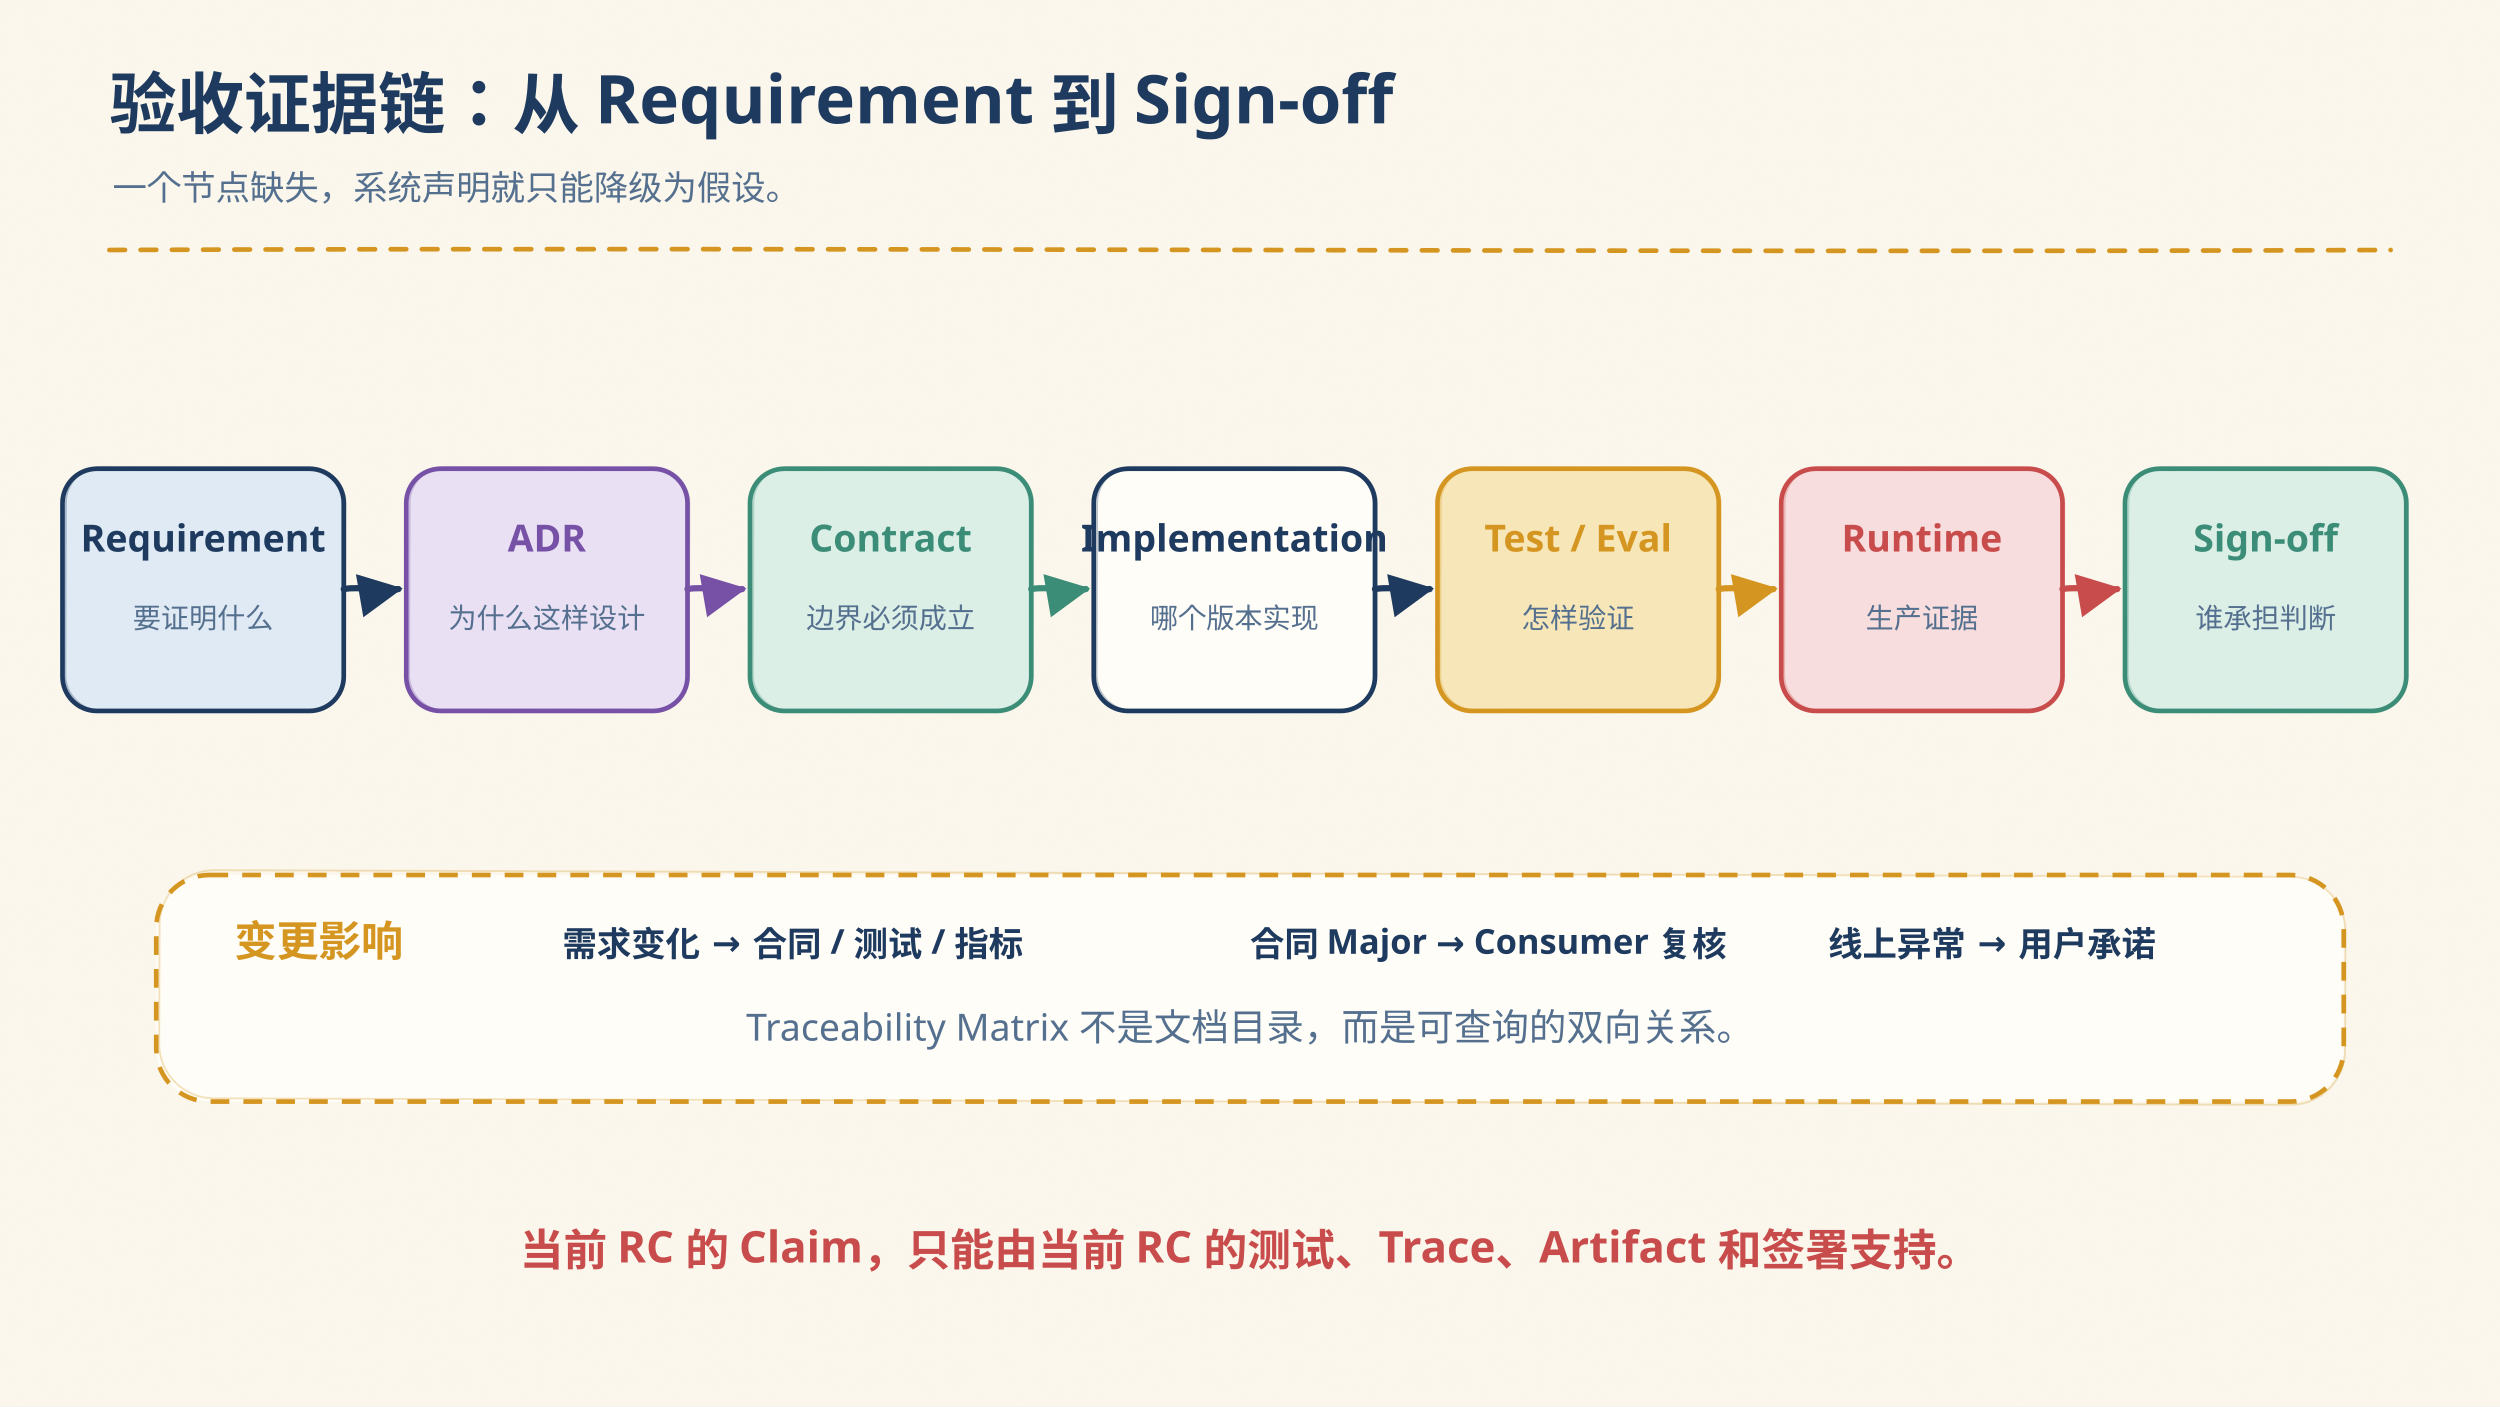
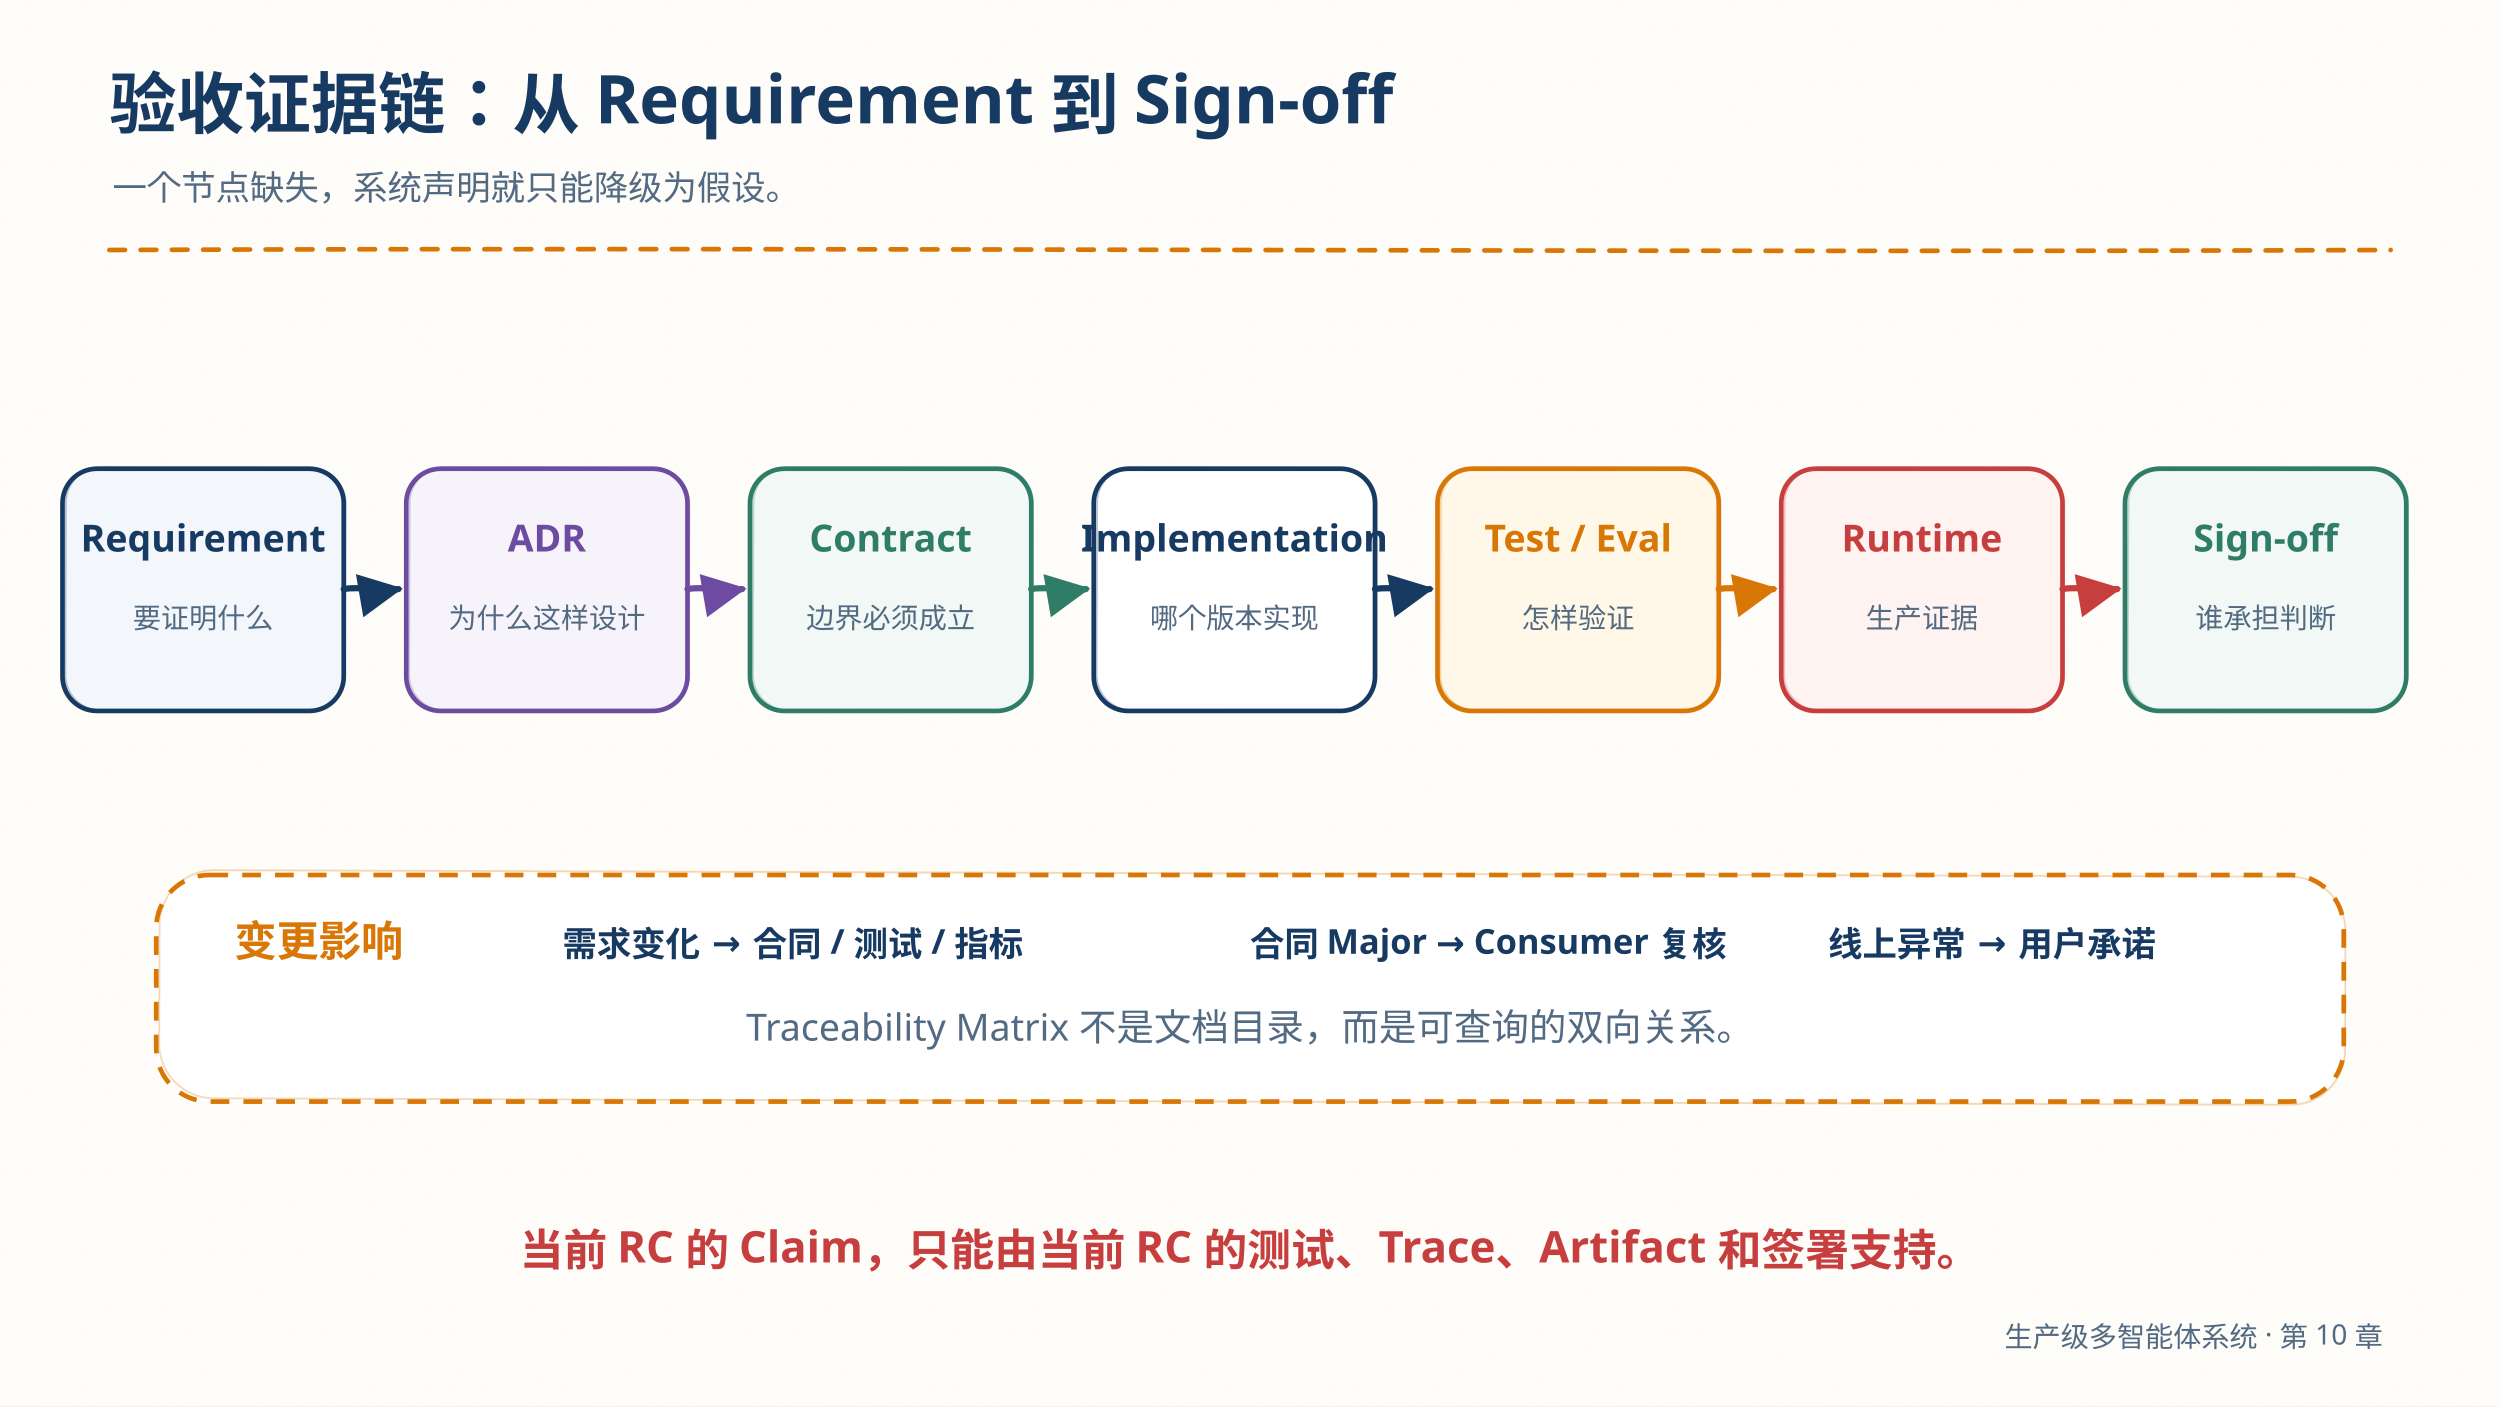
- <svg xmlns="http://www.w3.org/2000/svg" width="1600" height="900" viewBox="0 0 1600 900">
+ <svg xmlns="http://www.w3.org/2000/svg" width="1600" height="900" viewBox="0 0 1600 900" role="img" focusable="false" data-whiteboard-version="3">
  <defs>
+     <pattern id="whiteboard-paper-dots" width="17" height="17" patternUnits="userSpaceOnUse">
+       <circle cx="2" cy="3" r=".7" fill="#d7dee7" opacity=".34" />
+       <circle cx="13" cy="11" r=".45" fill="#eadfce" opacity=".3" />
+     </pattern>
    <marker id="arrow-1e3a5f" viewBox="0 0 10 10" refX="9" refY="5" markerWidth="7" markerHeight="7" orient="auto-start-reverse">
-       <path d="M 0 0 L 10 5 L 0 10 z" fill="#1e3a5f" />
+       <path d="M 0 0 L 10 5 L 0 10 z" fill="#173a63" />
    </marker>
    <marker id="arrow-d59621" viewBox="0 0 10 10" refX="9" refY="5" markerWidth="7" markerHeight="7" orient="auto-start-reverse">
-       <path d="M 0 0 L 10 5 L 0 10 z" fill="#d59621" />
+       <path d="M 0 0 L 10 5 L 0 10 z" fill="#d97706" />
    </marker>
    <marker id="arrow-3c8d77" viewBox="0 0 10 10" refX="9" refY="5" markerWidth="7" markerHeight="7" orient="auto-start-reverse">
-       <path d="M 0 0 L 10 5 L 0 10 z" fill="#3c8d77" />
+       <path d="M 0 0 L 10 5 L 0 10 z" fill="#2f7d67" />
    </marker>
    <marker id="arrow-c94c4c" viewBox="0 0 10 10" refX="9" refY="5" markerWidth="7" markerHeight="7" orient="auto-start-reverse">
-       <path d="M 0 0 L 10 5 L 0 10 z" fill="#c94c4c" />
+       <path d="M 0 0 L 10 5 L 0 10 z" fill="#c73e3e" />
    </marker>
    <marker id="arrow-7651a6" viewBox="0 0 10 10" refX="9" refY="5" markerWidth="7" markerHeight="7" orient="auto-start-reverse">
-       <path d="M 0 0 L 10 5 L 0 10 z" fill="#7651a6" />
+       <path d="M 0 0 L 10 5 L 0 10 z" fill="#6d4ba0" />
    </marker>
    <filter id="paper">
      <feTurbulence type="fractalNoise" baseFrequency=".8" numOctaves="2" seed="10" result="noise" />
      <feColorMatrix in="noise" type="saturate" values="0" />
      <feComponentTransfer>
        <feFuncA type="table" tableValues="0 .035" />
      </feComponentTransfer>
    </filter>
  </defs>
-   <rect width="1600" height="900" fill="#fbf7ec" />
+   <rect width="1600" height="900" fill="#fffdf9" />
+   <g id="whiteboard-surface" aria-hidden="true" opacity=".22">
+     <rect width="1600" height="900" fill="url(#whiteboard-paper-dots)" />
+   </g>
  <rect width="1600" height="900" fill="#38516d" filter="url(#paper)" opacity=".16" />
-   <text x="70" y="82" font-family="'Kaiti SC','STKaiti','Noto Sans SC',sans-serif" font-size="43" font-weight="800" fill="#1e3a5f" text-anchor="start">
+   <text x="70" y="82" font-family="'Kaiti SC','STKaiti','Noto Sans SC',sans-serif" font-size="43" font-weight="800" fill="#173a63" text-anchor="start">
    <tspan x="70" dy="0">验收证据链：从 Requirement 到 Sign-off</tspan>
  </text>
-   <text x="72" y="128" font-family="'Kaiti SC','STKaiti','Noto Sans SC',sans-serif" font-size="22" font-weight="500" fill="#55708f" text-anchor="start">
+   <text x="72" y="128" font-family="'Kaiti SC','STKaiti','Noto Sans SC',sans-serif" font-size="22" font-weight="500" fill="#526a82" text-anchor="start">
    <tspan x="72" dy="0">一个节点缺失，系统声明就只能降级为假设。</tspan>
  </text>
-   <path d="M 70 160 C 556.667 158, 1043.333 162, 1530 160" fill="none" stroke="#d59621" stroke-width="3" stroke-linecap="round" stroke-dasharray="10 10" />
-   <rect x="40" y="300" width="180" height="155" rx="22" fill="#dfeaf4" stroke="#1e3a5f" stroke-width="3" />
-   <rect x="42" y="299" width="179" height="156" rx="23" fill="none" stroke="#1e3a5f" stroke-width="1.2" opacity=".28" transform="rotate(.18 130 377.5)" />
-   <text x="130" y="353" font-family="'Kaiti SC','STKaiti','Noto Sans SC',sans-serif" font-size="24" font-weight="800" fill="#1e3a5f" text-anchor="middle">
+   <path d="M 70 160 C 556.667 158, 1043.333 162, 1530 160" fill="none" stroke="#d97706" stroke-width="3" stroke-linecap="round" stroke-dasharray="10 10" />
+   <rect x="40" y="300" width="180" height="155" rx="22" fill="#f3f7fb" stroke="#173a63" stroke-width="3" />
+   <rect x="42" y="299" width="179" height="156" rx="23" fill="none" stroke="#173a63" stroke-width="1.2" opacity=".28" transform="rotate(.18 130 377.5)" />
+   <text x="130" y="353" font-family="'Kaiti SC','STKaiti','Noto Sans SC',sans-serif" font-size="24" font-weight="800" fill="#173a63" text-anchor="middle">
    <tspan x="130" dy="0">Requirement</tspan>
  </text>
-   <text x="130" y="402" font-family="'Kaiti SC','STKaiti','Noto Sans SC',sans-serif" font-size="18" font-weight="500" fill="#55708f" text-anchor="middle">
+   <text x="130" y="402" font-family="'Kaiti SC','STKaiti','Noto Sans SC',sans-serif" font-size="18" font-weight="500" fill="#526a82" text-anchor="middle">
    <tspan x="130" dy="0">要证明什么</tspan>
  </text>
-   <path d="M 220 377 C 231.667 375, 243.333 379, 255 377" fill="none" stroke="#1e3a5f" stroke-width="4" stroke-linecap="round" marker-end="url(#arrow-1e3a5f)" />
-   <rect x="260" y="300" width="180" height="155" rx="22" fill="#e9e0f4" stroke="#7651a6" stroke-width="3" />
-   <rect x="262" y="299" width="179" height="156" rx="23" fill="none" stroke="#7651a6" stroke-width="1.2" opacity=".28" transform="rotate(.18 350 377.5)" />
-   <text x="350" y="353" font-family="'Kaiti SC','STKaiti','Noto Sans SC',sans-serif" font-size="24" font-weight="800" fill="#7651a6" text-anchor="middle">
+   <path d="M 220 377 C 231.667 375, 243.333 379, 255 377" fill="none" stroke="#173a63" stroke-width="4" stroke-linecap="round" marker-end="url(#arrow-1e3a5f)" />
+   <rect x="260" y="300" width="180" height="155" rx="22" fill="#f7f3fb" stroke="#6d4ba0" stroke-width="3" />
+   <rect x="262" y="299" width="179" height="156" rx="23" fill="none" stroke="#6d4ba0" stroke-width="1.2" opacity=".28" transform="rotate(.18 350 377.5)" />
+   <text x="350" y="353" font-family="'Kaiti SC','STKaiti','Noto Sans SC',sans-serif" font-size="24" font-weight="800" fill="#6d4ba0" text-anchor="middle">
    <tspan x="350" dy="0">ADR</tspan>
  </text>
-   <text x="350" y="402" font-family="'Kaiti SC','STKaiti','Noto Sans SC',sans-serif" font-size="18" font-weight="500" fill="#55708f" text-anchor="middle">
+   <text x="350" y="402" font-family="'Kaiti SC','STKaiti','Noto Sans SC',sans-serif" font-size="18" font-weight="500" fill="#526a82" text-anchor="middle">
    <tspan x="350" dy="0">为什么这样设计</tspan>
  </text>
-   <path d="M 440 377 C 451.667 375, 463.333 379, 475 377" fill="none" stroke="#7651a6" stroke-width="4" stroke-linecap="round" marker-end="url(#arrow-7651a6)" />
-   <rect x="480" y="300" width="180" height="155" rx="22" fill="#dcefe7" stroke="#3c8d77" stroke-width="3" />
-   <rect x="482" y="299" width="179" height="156" rx="23" fill="none" stroke="#3c8d77" stroke-width="1.2" opacity=".28" transform="rotate(.18 570 377.5)" />
-   <text x="570" y="353" font-family="'Kaiti SC','STKaiti','Noto Sans SC',sans-serif" font-size="24" font-weight="800" fill="#3c8d77" text-anchor="middle">
+   <path d="M 440 377 C 451.667 375, 463.333 379, 475 377" fill="none" stroke="#6d4ba0" stroke-width="4" stroke-linecap="round" marker-end="url(#arrow-7651a6)" />
+   <rect x="480" y="300" width="180" height="155" rx="22" fill="#f1f8f5" stroke="#2f7d67" stroke-width="3" />
+   <rect x="482" y="299" width="179" height="156" rx="23" fill="none" stroke="#2f7d67" stroke-width="1.2" opacity=".28" transform="rotate(.18 570 377.5)" />
+   <text x="570" y="353" font-family="'Kaiti SC','STKaiti','Noto Sans SC',sans-serif" font-size="24" font-weight="800" fill="#2f7d67" text-anchor="middle">
    <tspan x="570" dy="0">Contract</tspan>
  </text>
-   <text x="570" y="402" font-family="'Kaiti SC','STKaiti','Noto Sans SC',sans-serif" font-size="18" font-weight="500" fill="#55708f" text-anchor="middle">
+   <text x="570" y="402" font-family="'Kaiti SC','STKaiti','Noto Sans SC',sans-serif" font-size="18" font-weight="500" fill="#526a82" text-anchor="middle">
    <tspan x="570" dy="0">边界必须成立</tspan>
  </text>
-   <path d="M 660 377 C 671.667 375, 683.333 379, 695 377" fill="none" stroke="#3c8d77" stroke-width="4" stroke-linecap="round" marker-end="url(#arrow-3c8d77)" />
-   <rect x="700" y="300" width="180" height="155" rx="22" fill="#fffdf7" stroke="#1e3a5f" stroke-width="3" />
-   <rect x="702" y="299" width="179" height="156" rx="23" fill="none" stroke="#1e3a5f" stroke-width="1.2" opacity=".28" transform="rotate(.18 790 377.5)" />
-   <text x="790" y="353" font-family="'Kaiti SC','STKaiti','Noto Sans SC',sans-serif" font-size="24" font-weight="800" fill="#1e3a5f" text-anchor="middle">
+   <path d="M 660 377 C 671.667 375, 683.333 379, 695 377" fill="none" stroke="#2f7d67" stroke-width="4" stroke-linecap="round" marker-end="url(#arrow-3c8d77)" />
+   <rect x="700" y="300" width="180" height="155" rx="22" fill="#ffffff" stroke="#173a63" stroke-width="3" />
+   <rect x="702" y="299" width="179" height="156" rx="23" fill="none" stroke="#173a63" stroke-width="1.2" opacity=".28" transform="rotate(.18 790 377.5)" />
+   <text x="790" y="353" font-family="'Kaiti SC','STKaiti','Noto Sans SC',sans-serif" font-size="24" font-weight="800" fill="#173a63" text-anchor="middle">
    <tspan x="790" dy="0">Implementation</tspan>
  </text>
-   <text x="790" y="402" font-family="'Kaiti SC','STKaiti','Noto Sans SC',sans-serif" font-size="18" font-weight="500" fill="#55708f" text-anchor="middle">
+   <text x="790" y="402" font-family="'Kaiti SC','STKaiti','Noto Sans SC',sans-serif" font-size="18" font-weight="500" fill="#526a82" text-anchor="middle">
    <tspan x="790" dy="0">哪个版本实现</tspan>
  </text>
-   <path d="M 880 377 C 891.667 375, 903.333 379, 915 377" fill="none" stroke="#1e3a5f" stroke-width="4" stroke-linecap="round" marker-end="url(#arrow-1e3a5f)" />
-   <rect x="920" y="300" width="180" height="155" rx="22" fill="#f7e7b8" stroke="#d59621" stroke-width="3" />
-   <rect x="922" y="299" width="179" height="156" rx="23" fill="none" stroke="#d59621" stroke-width="1.2" opacity=".28" transform="rotate(.18 1010 377.5)" />
-   <text x="1010" y="353" font-family="'Kaiti SC','STKaiti','Noto Sans SC',sans-serif" font-size="24" font-weight="800" fill="#d59621" text-anchor="middle">
+   <path d="M 880 377 C 891.667 375, 903.333 379, 915 377" fill="none" stroke="#173a63" stroke-width="4" stroke-linecap="round" marker-end="url(#arrow-1e3a5f)" />
+   <rect x="920" y="300" width="180" height="155" rx="22" fill="#fff8e8" stroke="#d97706" stroke-width="3" />
+   <rect x="922" y="299" width="179" height="156" rx="23" fill="none" stroke="#d97706" stroke-width="1.2" opacity=".28" transform="rotate(.18 1010 377.5)" />
+   <text x="1010" y="353" font-family="'Kaiti SC','STKaiti','Noto Sans SC',sans-serif" font-size="24" font-weight="800" fill="#d97706" text-anchor="middle">
    <tspan x="1010" dy="0">Test / Eval</tspan>
  </text>
-   <text x="1010" y="402" font-family="'Kaiti SC','STKaiti','Noto Sans SC',sans-serif" font-size="18" font-weight="500" fill="#55708f" text-anchor="middle">
+   <text x="1010" y="402" font-family="'Kaiti SC','STKaiti','Noto Sans SC',sans-serif" font-size="18" font-weight="500" fill="#526a82" text-anchor="middle">
    <tspan x="1010" dy="0">怎样验证</tspan>
  </text>
-   <path d="M 1100 377 C 1111.667 375, 1123.333 379, 1135 377" fill="none" stroke="#d59621" stroke-width="4" stroke-linecap="round" marker-end="url(#arrow-d59621)" />
-   <rect x="1140" y="300" width="180" height="155" rx="22" fill="#f7dddd" stroke="#c94c4c" stroke-width="3" />
-   <rect x="1142" y="299" width="179" height="156" rx="23" fill="none" stroke="#c94c4c" stroke-width="1.2" opacity=".28" transform="rotate(.18 1230 377.5)" />
-   <text x="1230" y="353" font-family="'Kaiti SC','STKaiti','Noto Sans SC',sans-serif" font-size="24" font-weight="800" fill="#c94c4c" text-anchor="middle">
+   <path d="M 1100 377 C 1111.667 375, 1123.333 379, 1135 377" fill="none" stroke="#d97706" stroke-width="4" stroke-linecap="round" marker-end="url(#arrow-d59621)" />
+   <rect x="1140" y="300" width="180" height="155" rx="22" fill="#fff3f2" stroke="#c73e3e" stroke-width="3" />
+   <rect x="1142" y="299" width="179" height="156" rx="23" fill="none" stroke="#c73e3e" stroke-width="1.2" opacity=".28" transform="rotate(.18 1230 377.5)" />
+   <text x="1230" y="353" font-family="'Kaiti SC','STKaiti','Noto Sans SC',sans-serif" font-size="24" font-weight="800" fill="#c73e3e" text-anchor="middle">
    <tspan x="1230" dy="0">Runtime</tspan>
  </text>
-   <text x="1230" y="402" font-family="'Kaiti SC','STKaiti','Noto Sans SC',sans-serif" font-size="18" font-weight="500" fill="#55708f" text-anchor="middle">
+   <text x="1230" y="402" font-family="'Kaiti SC','STKaiti','Noto Sans SC',sans-serif" font-size="18" font-weight="500" fill="#526a82" text-anchor="middle">
    <tspan x="1230" dy="0">生产证据</tspan>
  </text>
-   <path d="M 1320 377 C 1331.667 375, 1343.333 379, 1355 377" fill="none" stroke="#c94c4c" stroke-width="4" stroke-linecap="round" marker-end="url(#arrow-c94c4c)" />
-   <rect x="1360" y="300" width="180" height="155" rx="22" fill="#dcefe7" stroke="#3c8d77" stroke-width="3" />
-   <rect x="1362" y="299" width="179" height="156" rx="23" fill="none" stroke="#3c8d77" stroke-width="1.2" opacity=".28" transform="rotate(.18 1450 377.5)" />
-   <text x="1450" y="353" font-family="'Kaiti SC','STKaiti','Noto Sans SC',sans-serif" font-size="24" font-weight="800" fill="#3c8d77" text-anchor="middle">
+   <path d="M 1320 377 C 1331.667 375, 1343.333 379, 1355 377" fill="none" stroke="#c73e3e" stroke-width="4" stroke-linecap="round" marker-end="url(#arrow-c94c4c)" />
+   <rect x="1360" y="300" width="180" height="155" rx="22" fill="#f1f8f5" stroke="#2f7d67" stroke-width="3" />
+   <rect x="1362" y="299" width="179" height="156" rx="23" fill="none" stroke="#2f7d67" stroke-width="1.2" opacity=".28" transform="rotate(.18 1450 377.5)" />
+   <text x="1450" y="353" font-family="'Kaiti SC','STKaiti','Noto Sans SC',sans-serif" font-size="24" font-weight="800" fill="#2f7d67" text-anchor="middle">
    <tspan x="1450" dy="0">Sign-off</tspan>
  </text>
-   <text x="1450" y="402" font-family="'Kaiti SC','STKaiti','Noto Sans SC',sans-serif" font-size="18" font-weight="500" fill="#55708f" text-anchor="middle">
+   <text x="1450" y="402" font-family="'Kaiti SC','STKaiti','Noto Sans SC',sans-serif" font-size="18" font-weight="500" fill="#526a82" text-anchor="middle">
    <tspan x="1450" dy="0">谁承担判断</tspan>
  </text>
-   <rect x="100" y="560" width="1400" height="145" rx="34" fill="#fffdf7" stroke="#d59621" stroke-width="3" stroke-dasharray="12 9" />
-   <rect x="102" y="559" width="1399" height="146" rx="35" fill="none" stroke="#d59621" stroke-width="1.2" opacity=".28" transform="rotate(.18 800 632.5)" />
-   <text x="150" y="612" font-family="'Kaiti SC','STKaiti','Noto Sans SC',sans-serif" font-size="27" font-weight="800" fill="#d59621" text-anchor="start">
+   <rect x="100" y="560" width="1400" height="145" rx="34" fill="#ffffff" stroke="#d97706" stroke-width="3" stroke-dasharray="12 9" />
+   <rect x="102" y="559" width="1399" height="146" rx="35" fill="none" stroke="#d97706" stroke-width="1.2" opacity=".28" transform="rotate(.18 800 632.5)" />
+   <text x="150" y="612" font-family="'Kaiti SC','STKaiti','Noto Sans SC',sans-serif" font-size="27" font-weight="800" fill="#d97706" text-anchor="start">
    <tspan x="150" dy="0">变更影响</tspan>
  </text>
-   <text x="360" y="612" font-family="'Kaiti SC','STKaiti','Noto Sans SC',sans-serif" font-size="22" font-weight="700" fill="#1e3a5f" text-anchor="start">
+   <text x="360" y="612" font-family="'Kaiti SC','STKaiti','Noto Sans SC',sans-serif" font-size="22" font-weight="700" fill="#173a63" text-anchor="start">
    <tspan x="360" dy="0">需求变化 → 合同 / 测试 / 指标</tspan>
  </text>
-   <text x="800" y="612" font-family="'Kaiti SC','STKaiti','Noto Sans SC',sans-serif" font-size="22" font-weight="700" fill="#1e3a5f" text-anchor="start">
+   <text x="800" y="612" font-family="'Kaiti SC','STKaiti','Noto Sans SC',sans-serif" font-size="22" font-weight="700" fill="#173a63" text-anchor="start">
    <tspan x="800" dy="0">合同 Major → Consumer 复核</tspan>
  </text>
-   <text x="1170" y="612" font-family="'Kaiti SC','STKaiti','Noto Sans SC',sans-serif" font-size="22" font-weight="700" fill="#1e3a5f" text-anchor="start">
+   <text x="1170" y="612" font-family="'Kaiti SC','STKaiti','Noto Sans SC',sans-serif" font-size="22" font-weight="700" fill="#173a63" text-anchor="start">
    <tspan x="1170" dy="0">线上异常 → 用户承诺</tspan>
  </text>
-   <text x="800" y="666" font-family="'Kaiti SC','STKaiti','Noto Sans SC',sans-serif" font-size="24" font-weight="500" fill="#55708f" text-anchor="middle">
+   <text x="800" y="666" font-family="'Kaiti SC','STKaiti','Noto Sans SC',sans-serif" font-size="24" font-weight="500" fill="#526a82" text-anchor="middle">
    <tspan x="800" dy="0">Traceability Matrix 不是文档目录，而是可查询的双向关系。</tspan>
  </text>
-   <text x="800" y="810" font-family="'Kaiti SC','STKaiti','Noto Sans SC',sans-serif" font-size="28" font-weight="760" fill="#c94c4c" text-anchor="middle">
+   <text x="800" y="810" font-family="'Kaiti SC','STKaiti','Noto Sans SC',sans-serif" font-size="28" font-weight="760" fill="#c73e3e" text-anchor="middle">
    <tspan x="800" dy="0">当前 RC 的 Claim，只能由当前 RC 的测试、Trace、Artifact 和签署支持。</tspan>
  </text>
+   <text id="whiteboard-footer" x="1525" y="862" font-family="'Kaiti SC','STKaiti','Noto Sans SC',sans-serif" font-size="18" fill="#526a82" text-anchor="end">生产级多智能体系统 · 第 10 章</text>
</svg>
